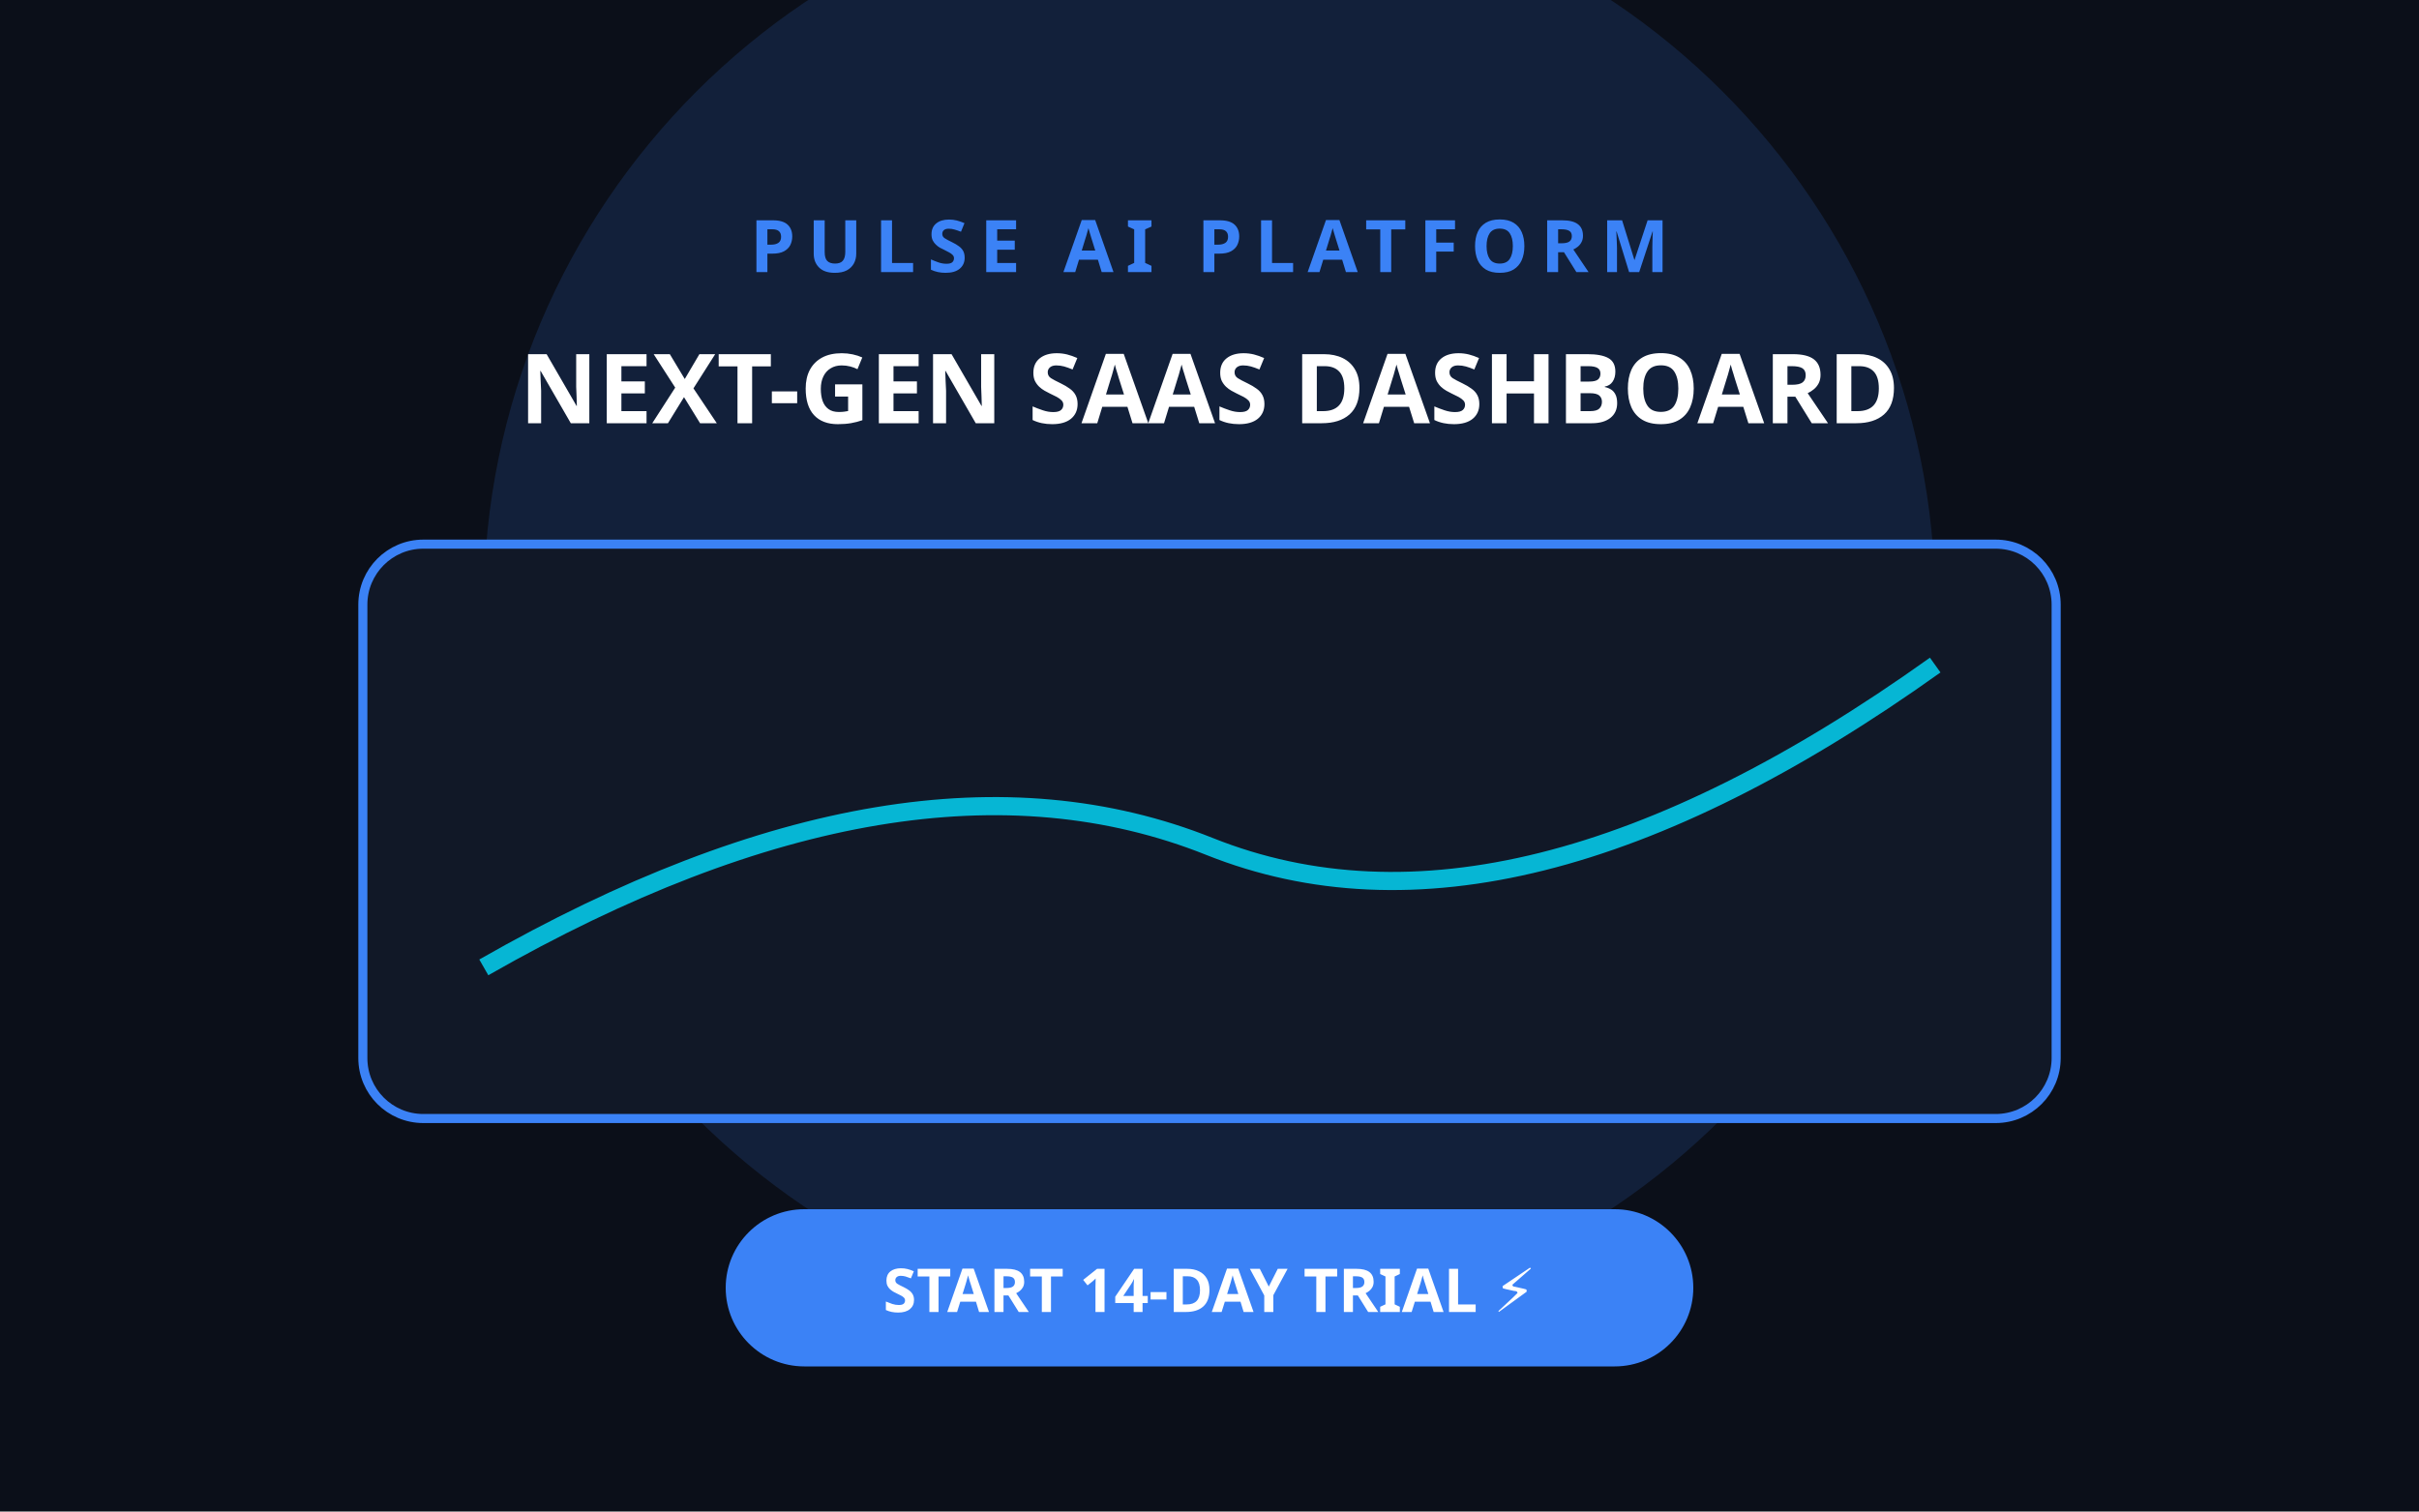
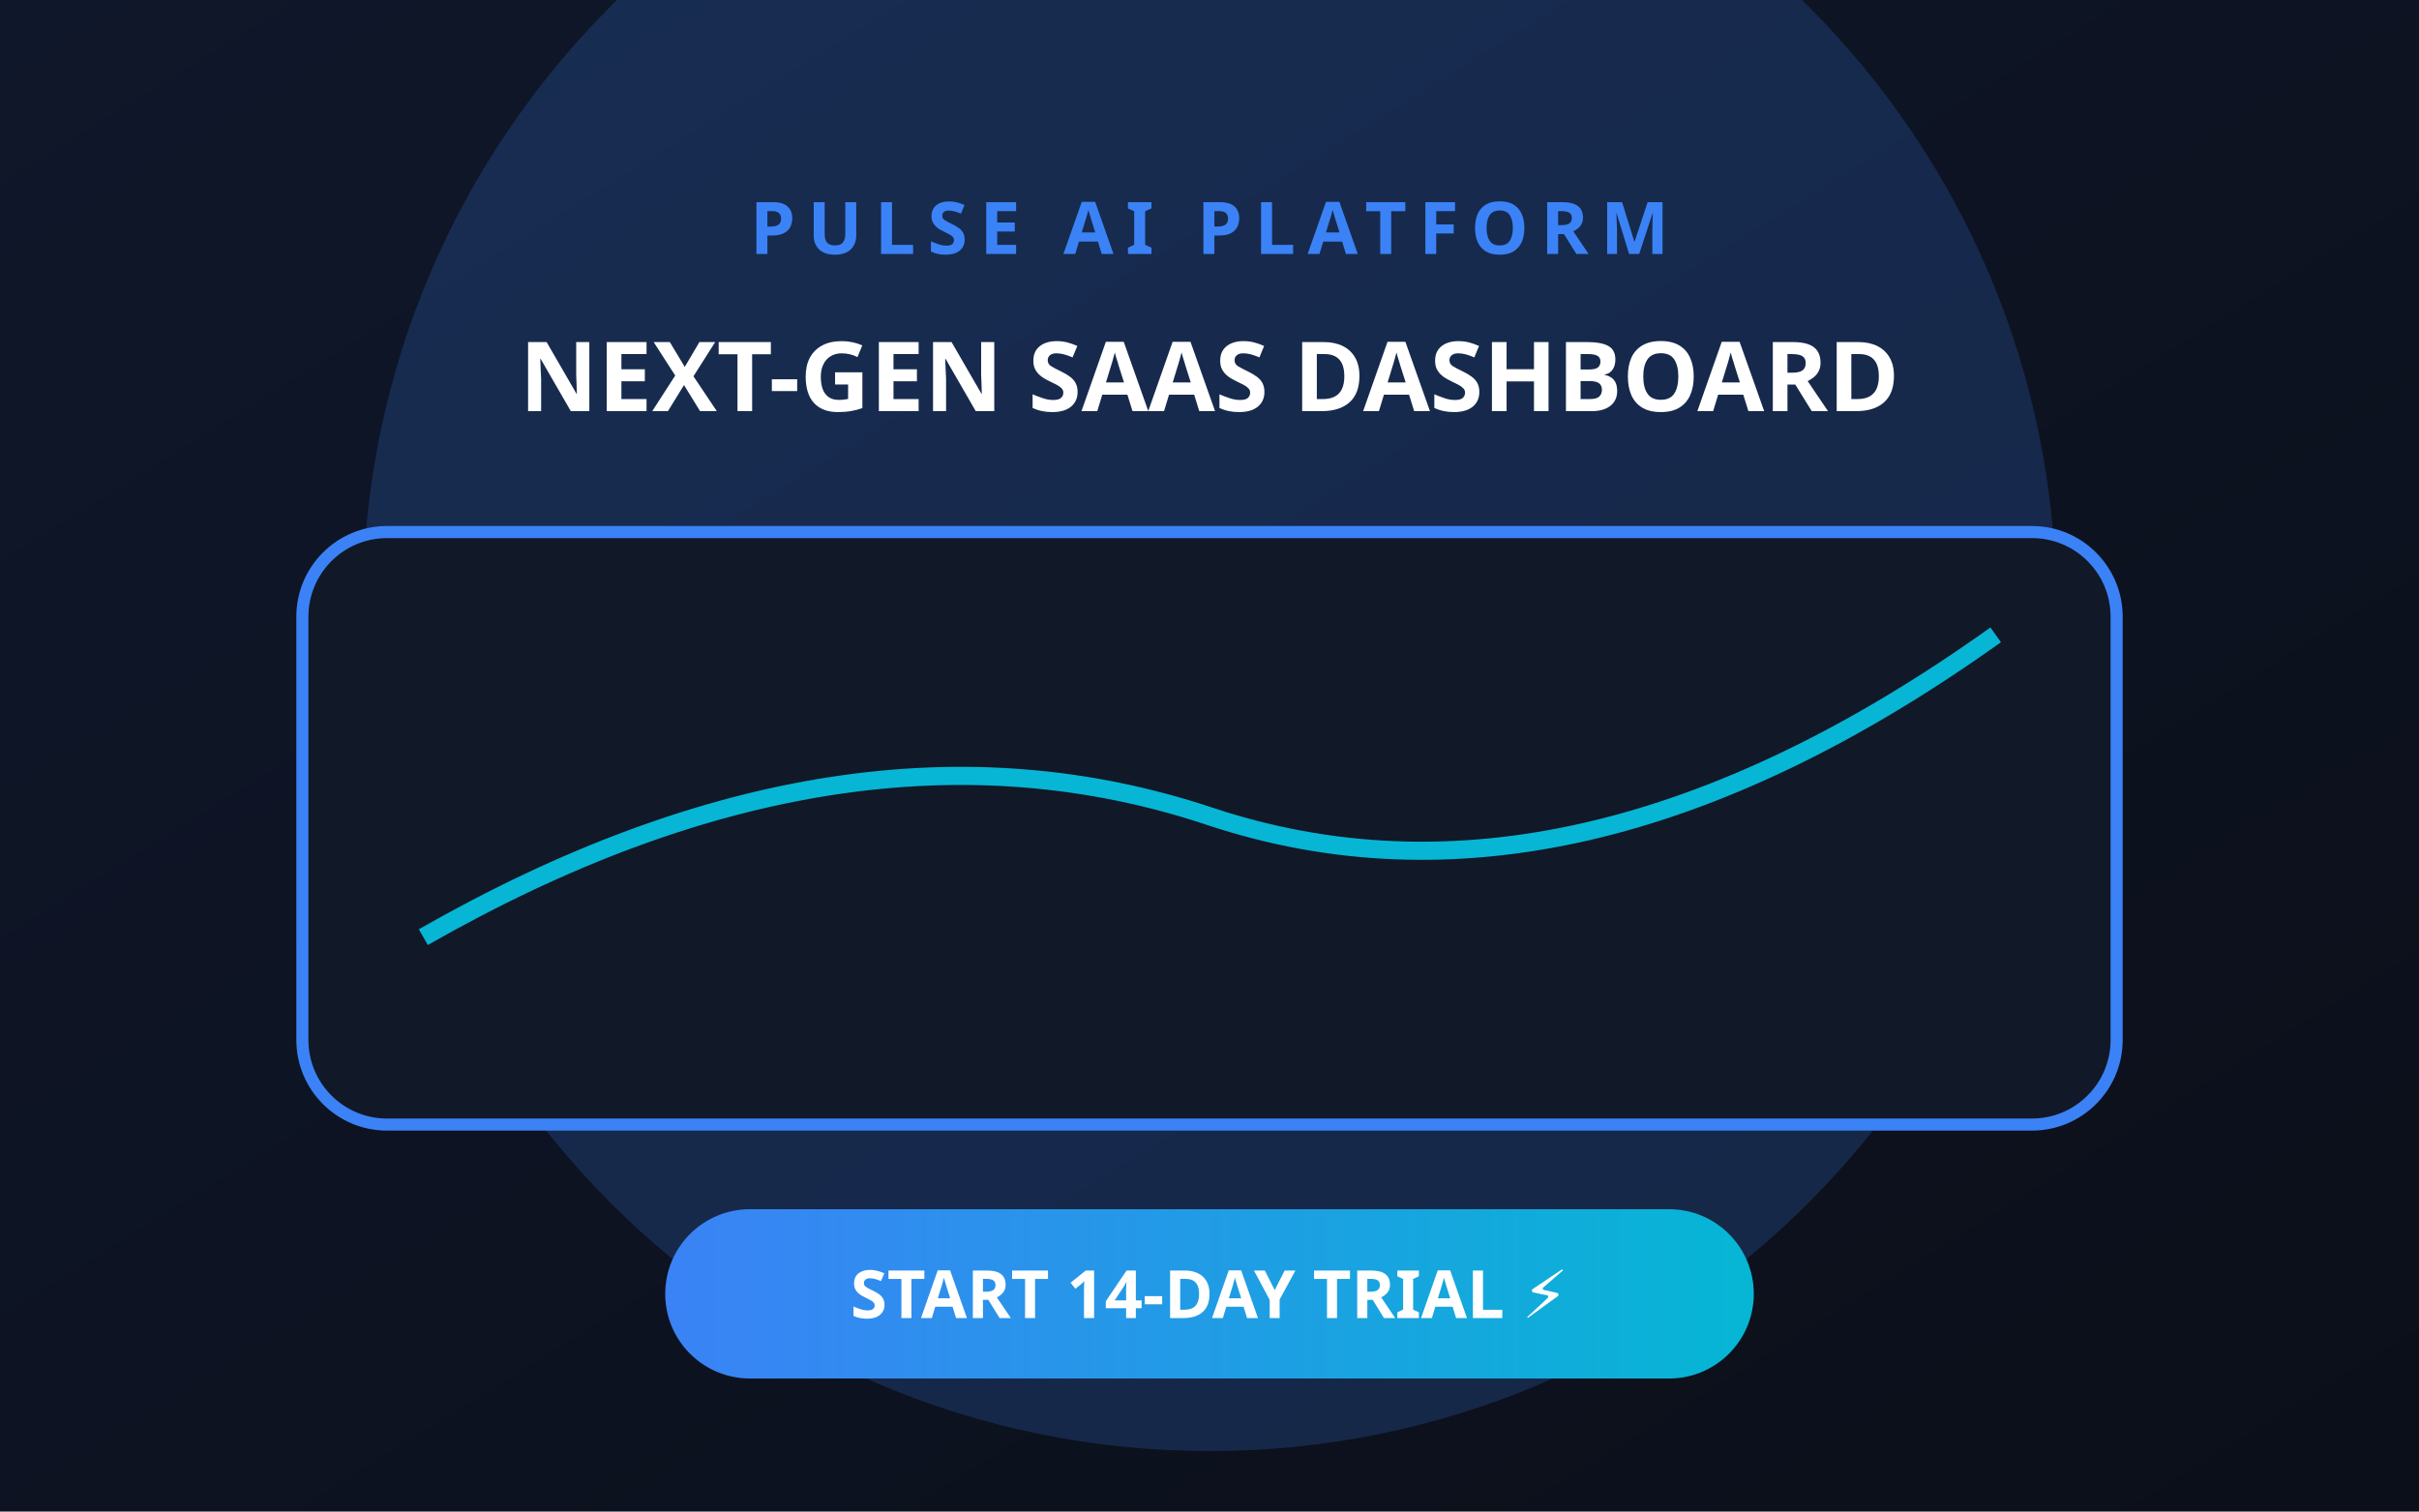
- <svg xmlns="http://www.w3.org/2000/svg" viewBox="0 0 400 250">
-   <rect width="400" height="250" fill="#0B0F19" />
-   <circle cx="200" cy="100" r="120" fill="#3B82F6" opacity="0.15" />
-   <text x="200" y="45" text-anchor="middle" fill="#3B82F6" font-family="system-ui, sans-serif" font-size="12" font-weight="800" letter-spacing="2">PULSE AI PLATFORM</text>
-   <text x="200" y="70" text-anchor="middle" fill="#FFFFFF" font-family="system-ui, sans-serif" font-size="16" font-weight="900">NEXT-GEN SAAS DASHBOARD</text>
-   <rect x="60" y="90" width="280" height="95" rx="10" fill="#111827" stroke="#3B82F6" stroke-width="1.5" />
-   <path d="M 80 160 Q 150 120 200 140 T 320 110" fill="none" stroke="#06B6D4" stroke-width="3" />
-   <rect x="120" y="200" width="160" height="26" rx="13" fill="#3B82F6" />
-   <text x="200" y="217" text-anchor="middle" fill="#FFFFFF" font-family="system-ui, sans-serif" font-size="10" font-weight="900">START 14-DAY TRIAL ⚡</text>
+ <svg xmlns="http://www.w3.org/2000/svg" viewBox="0 0 400 250" width="100%" height="100%" preserveAspectRatio="xMidYMid slice">
+   <defs>
+     <linearGradient id="saasBg" x1="0%" y1="0%" x2="100%" y2="100%">
+       <stop offset="0%" stop-color="#0F172A" />
+       <stop offset="100%" stop-color="#0B0F19" />
+     </linearGradient>
+     <linearGradient id="blueGlow" x1="0%" y1="0%" x2="100%" y2="0%">
+       <stop offset="0%" stop-color="#3B82F6" />
+       <stop offset="100%" stop-color="#06B6D4" />
+     </linearGradient>
+   </defs>
+   <rect width="400" height="250" fill="url(#saasBg)" />
+   <circle cx="200" cy="100" r="140" fill="#3B82F6" opacity="0.2" />
+   <text x="200" y="42" text-anchor="middle" fill="#3B82F6" font-family="system-ui, sans-serif" font-size="12" font-weight="800" letter-spacing="2">PULSE AI PLATFORM</text>
+   <text x="200" y="68" text-anchor="middle" fill="#FFFFFF" font-family="system-ui, sans-serif" font-size="16" font-weight="900">NEXT-GEN SAAS DASHBOARD</text>
+   <rect x="50" y="88" width="300" height="98" rx="14" fill="#111827" stroke="#3B82F6" stroke-width="2" />
+   <path d="M 70 155 Q 140 115 200 135 T 330 105" fill="none" stroke="#06B6D4" stroke-width="3" />
+   <rect x="110" y="200" width="180" height="28" rx="14" fill="url(#blueGlow)" />
+   <text x="200" y="218" text-anchor="middle" fill="#FFFFFF" font-family="system-ui, sans-serif" font-size="11" font-weight="900">START 14-DAY TRIAL ⚡</text>
</svg>
